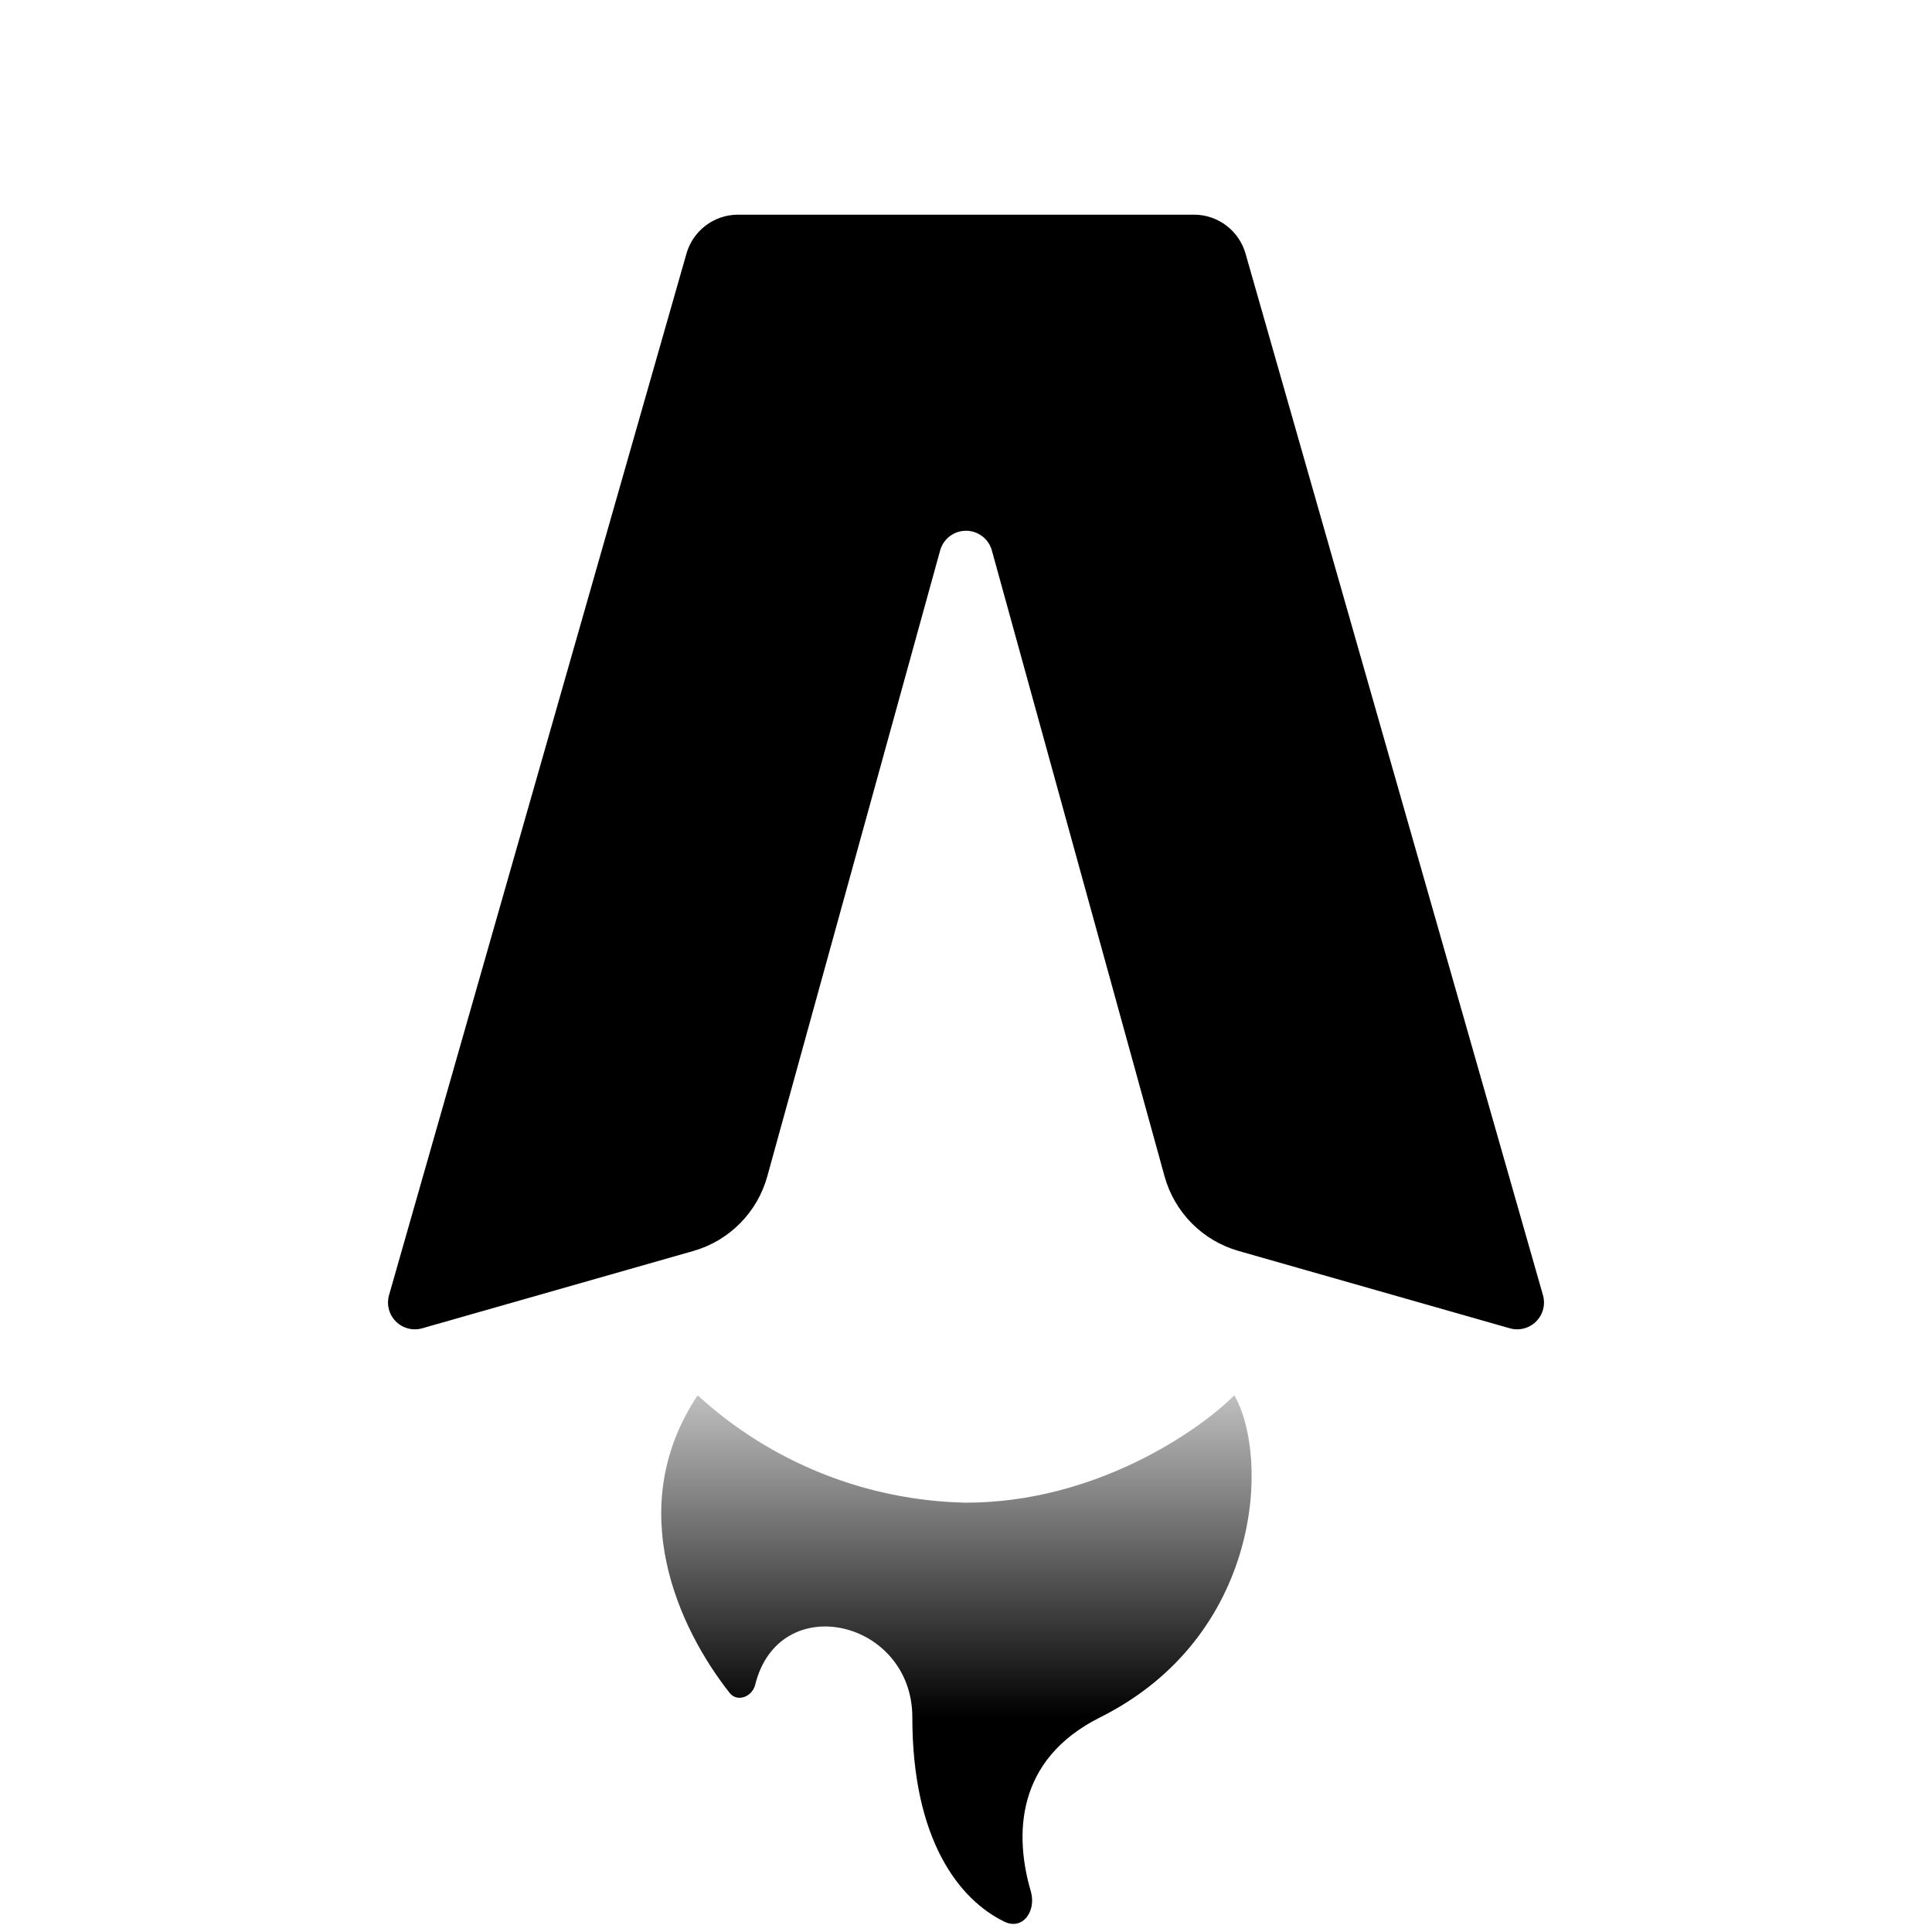
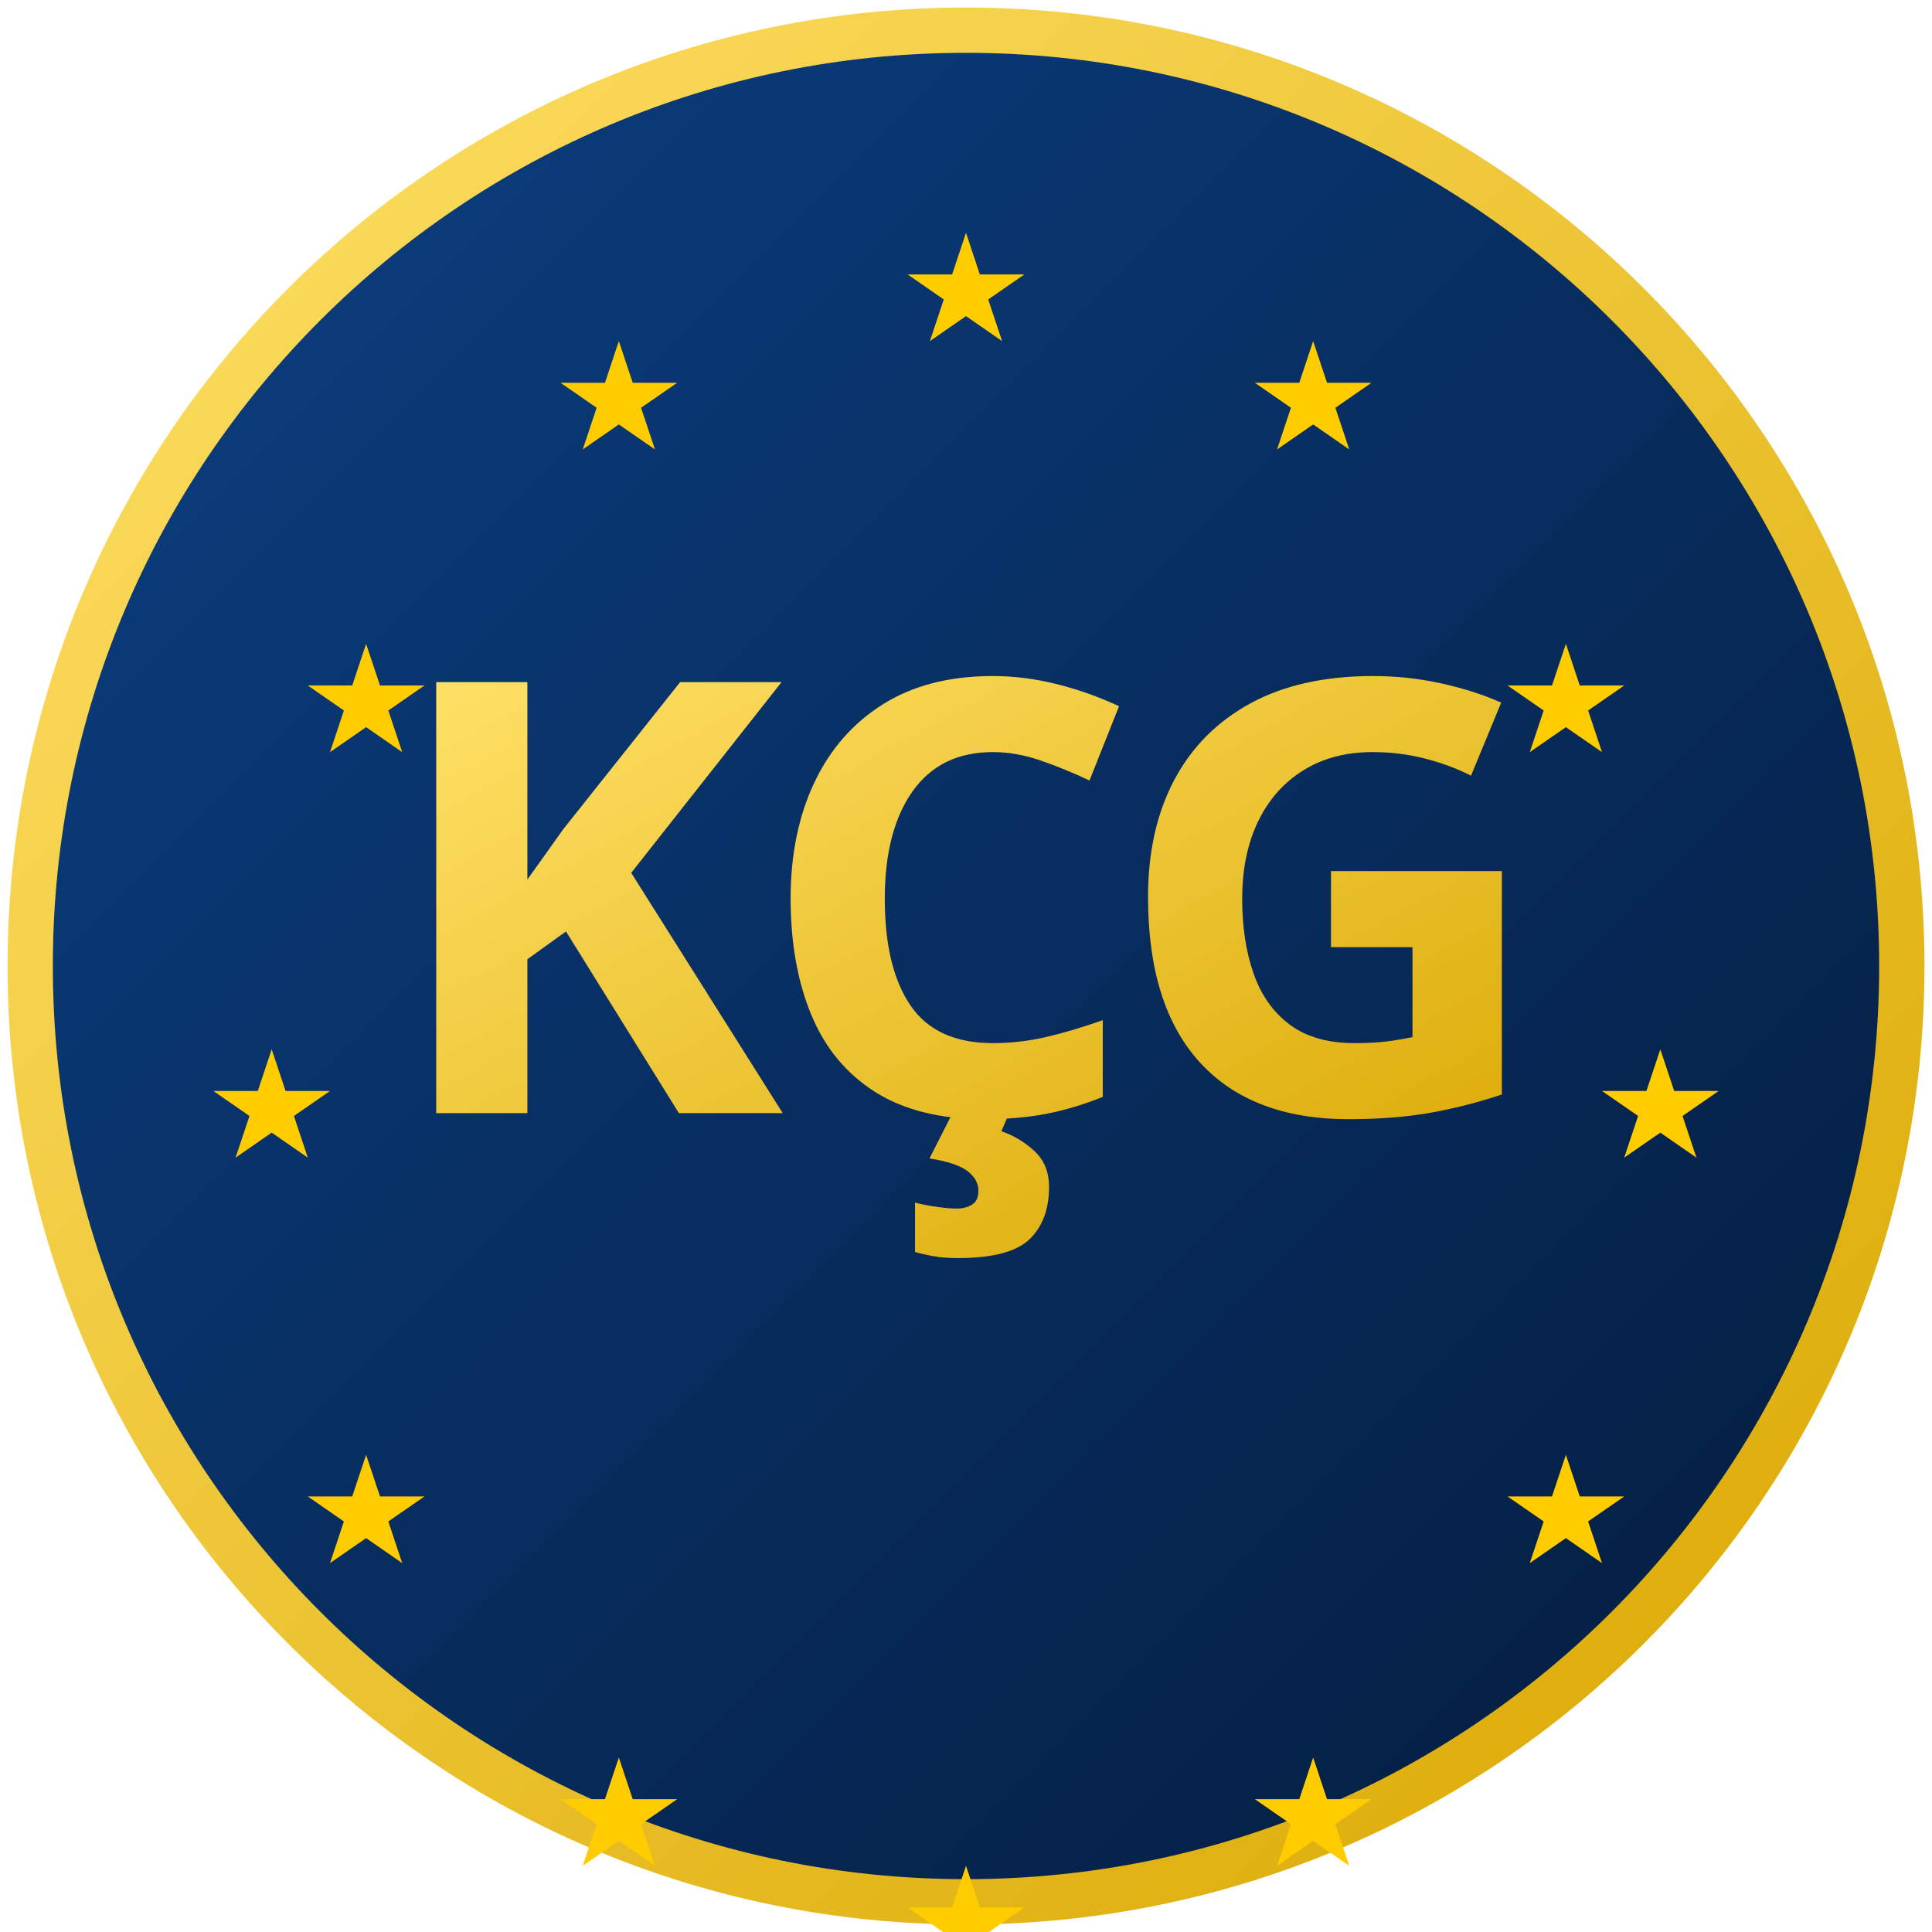
- <svg xmlns="http://www.w3.org/2000/svg" fill="none" viewBox="0 0 36 36">
-   <path fill="#000" d="M22.25 4h-8.5a1 1 0 0 0-.96.73l-5.54 19.4a.5.5 0 0 0 .62.62l5.05-1.44a2 2 0 0 0 1.38-1.4l3.22-11.66a.5.5 0 0 1 .96 0l3.22 11.67a2 2 0 0 0 1.38 1.39l5.05 1.44a.5.5 0 0 0 .62-.62l-5.54-19.4a1 1 0 0 0-.96-.73Z" />
-   <path fill="url(#gradient)" d="M18 28a7.63 7.63 0 0 1-5-2c-1.4 2.1-.35 4.35.6 5.55.14.17.41.07.47-.15.44-1.8 2.93-1.22 2.93.6 0 2.28.87 3.4 1.72 3.81.34.16.59-.2.49-.56-.31-1.05-.29-2.46 1.29-3.25 3-1.5 3.17-4.83 2.5-6-.67.67-2.6 2-5 2Z" />
+ <svg xmlns="http://www.w3.org/2000/svg" viewBox="0 0 512 512" width="100%" height="100%">
  <defs>
-     <linearGradient id="gradient" x1="16" x2="16" y1="32" y2="24" gradientUnits="userSpaceOnUse">
-       <stop stop-color="#000" />
-       <stop offset="1" stop-color="#000" stop-opacity="0" />
+     <linearGradient id="euBg" x1="0%" y1="0%" x2="100%" y2="100%">
+       <stop offset="0%" stop-color="#0B4084" />
+       <stop offset="100%" stop-color="#041B3B" />
+     </linearGradient>
+     <linearGradient id="goldGrad" x1="0%" y1="0%" x2="100%" y2="100%">
+       <stop offset="0%" stop-color="#FFE066" />
+       <stop offset="100%" stop-color="#D9A700" />
    </linearGradient>
  </defs>
-   <style>
-     @media (prefers-color-scheme:dark){:root{filter:invert(100%)}}
-   </style>
+   <circle cx="256" cy="256" r="248" fill="url(#euBg)" stroke="url(#goldGrad)" stroke-width="12" />
+   <g fill="#FFCC00" transform="translate(256, 256) scale(0.92) translate(-256, -256)">
+     <path d="M256 36 l5 15 h16 l-13 9 l5 15 l-13 -9 l-13 9 l5 -15 l-13 -9 h16 z" transform="scale(0.8) translate(64, 20)" />
+     <path d="M356 63 l5 15 h16 l-13 9 l5 15 l-13 -9 l-13 9 l5 -15 l-13 -9 h16 z" transform="scale(0.8) translate(89, 32)" />
+     <path d="M429 136 l5 15 h16 l-13 9 l5 15 l-13 -9 l-13 9 l5 -15 l-13 -9 h16 z" transform="scale(0.8) translate(107, 68)" />
+     <path d="M456 236 l5 15 h16 l-13 9 l5 15 l-13 -9 l-13 9 l5 -15 l-13 -9 h16 z" transform="scale(0.8) translate(114, 114)" />
+     <path d="M429 336 l5 15 h16 l-13 9 l5 15 l-13 -9 l-13 9 l5 -15 l-13 -9 h16 z" transform="scale(0.8) translate(107, 160)" />
+     <path d="M356 409 l5 15 h16 l-13 9 l5 15 l-13 -9 l-13 9 l5 -15 l-13 -9 h16 z" transform="scale(0.8) translate(89, 196)" />
+     <path d="M256 436 l5 15 h16 l-13 9 l5 15 l-13 -9 l-13 9 l5 -15 l-13 -9 h16 z" transform="scale(0.8) translate(64, 208)" />
+     <path d="M156 409 l5 15 h16 l-13 9 l5 15 l-13 -9 l-13 9 l5 -15 l-13 -9 h16 z" transform="scale(0.8) translate(39, 196)" />
+     <path d="M83 336 l5 15 h16 l-13 9 l5 15 l-13 -9 l-13 9 l5 -15 l-13 -9 h16 z" transform="scale(0.8) translate(21, 160)" />
+     <path d="M56 236 l5 15 h16 l-13 9 l5 15 l-13 -9 l-13 9 l5 -15 l-13 -9 h16 z" transform="scale(0.8) translate(14, 114)" />
+     <path d="M83 136 l5 15 h16 l-13 9 l5 15 l-13 -9 l-13 9 l5 -15 l-13 -9 h16 z" transform="scale(0.8) translate(21, 68)" />
+     <path d="M156 63 l5 15 h16 l-13 9 l5 15 l-13 -9 l-13 9 l5 -15 l-13 -9 h16 z" transform="scale(0.8) translate(39, 32)" />
+   </g>
+   <text x="256" y="295" font-family="'Plus Jakarta Sans', 'Segoe UI', system-ui, sans-serif" font-size="160" font-weight="900" fill="url(#goldGrad)" text-anchor="middle" letter-spacing="-4">
+     KÇG
+   </text>
</svg>
